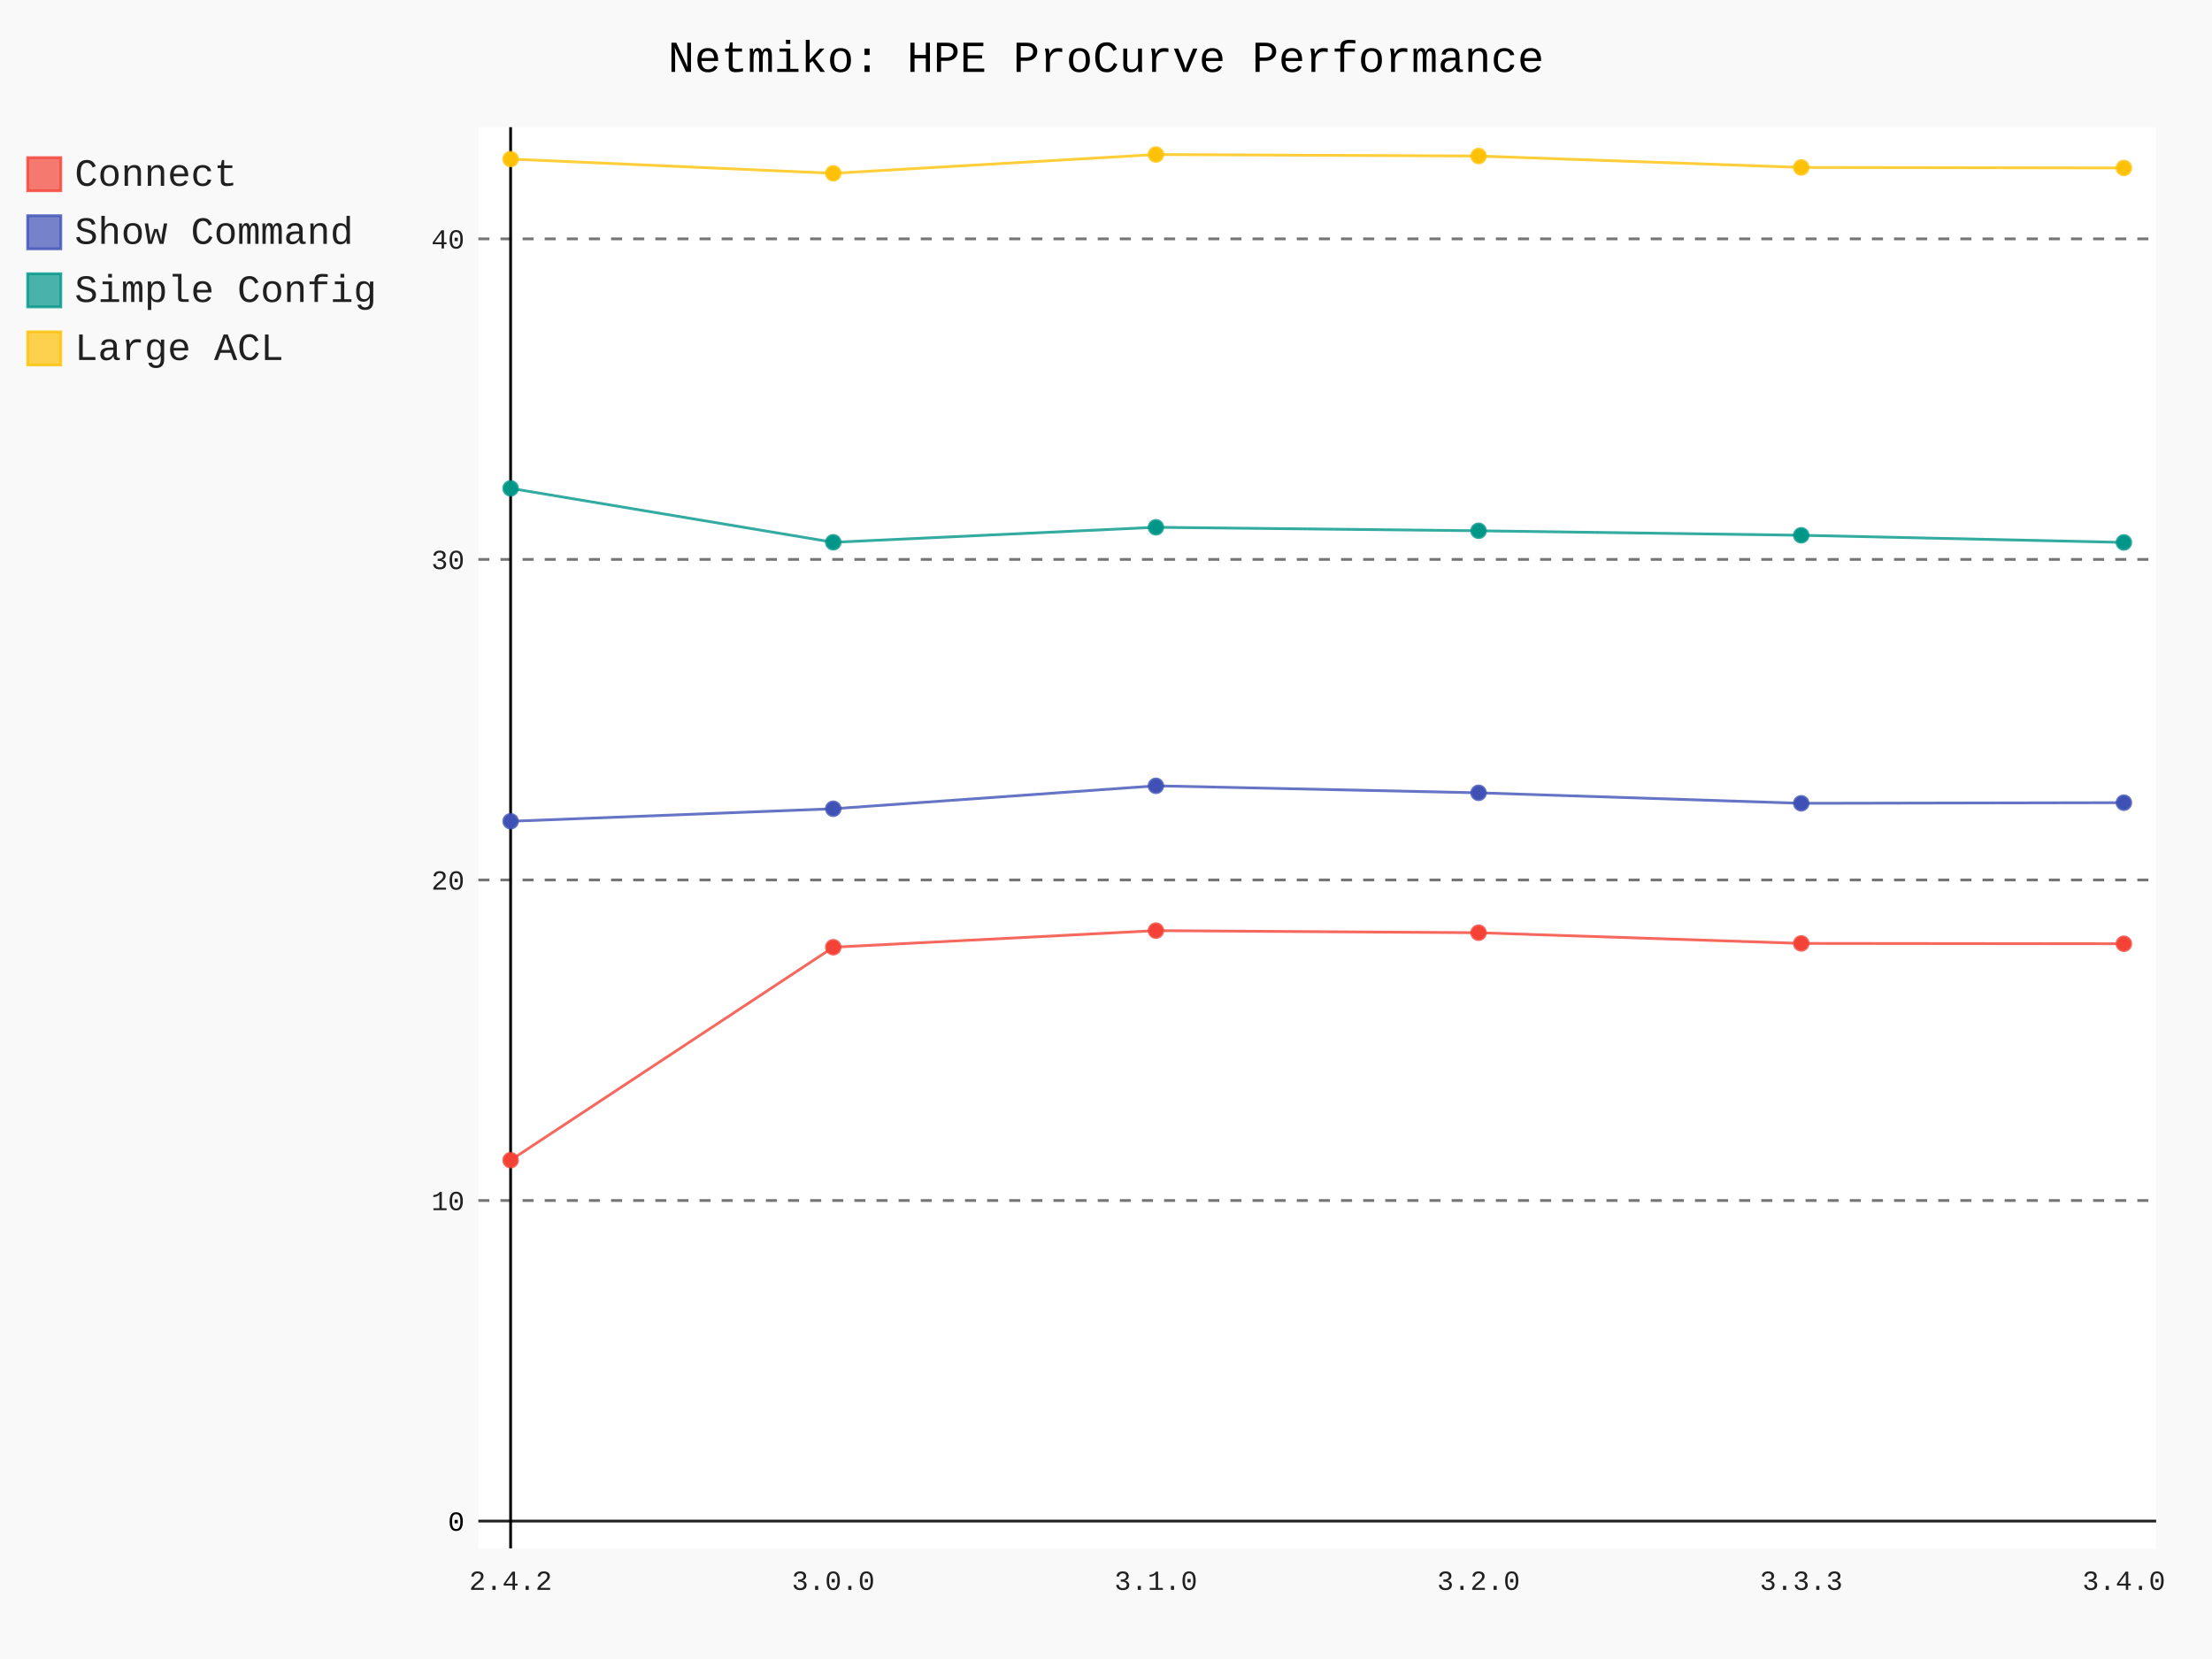
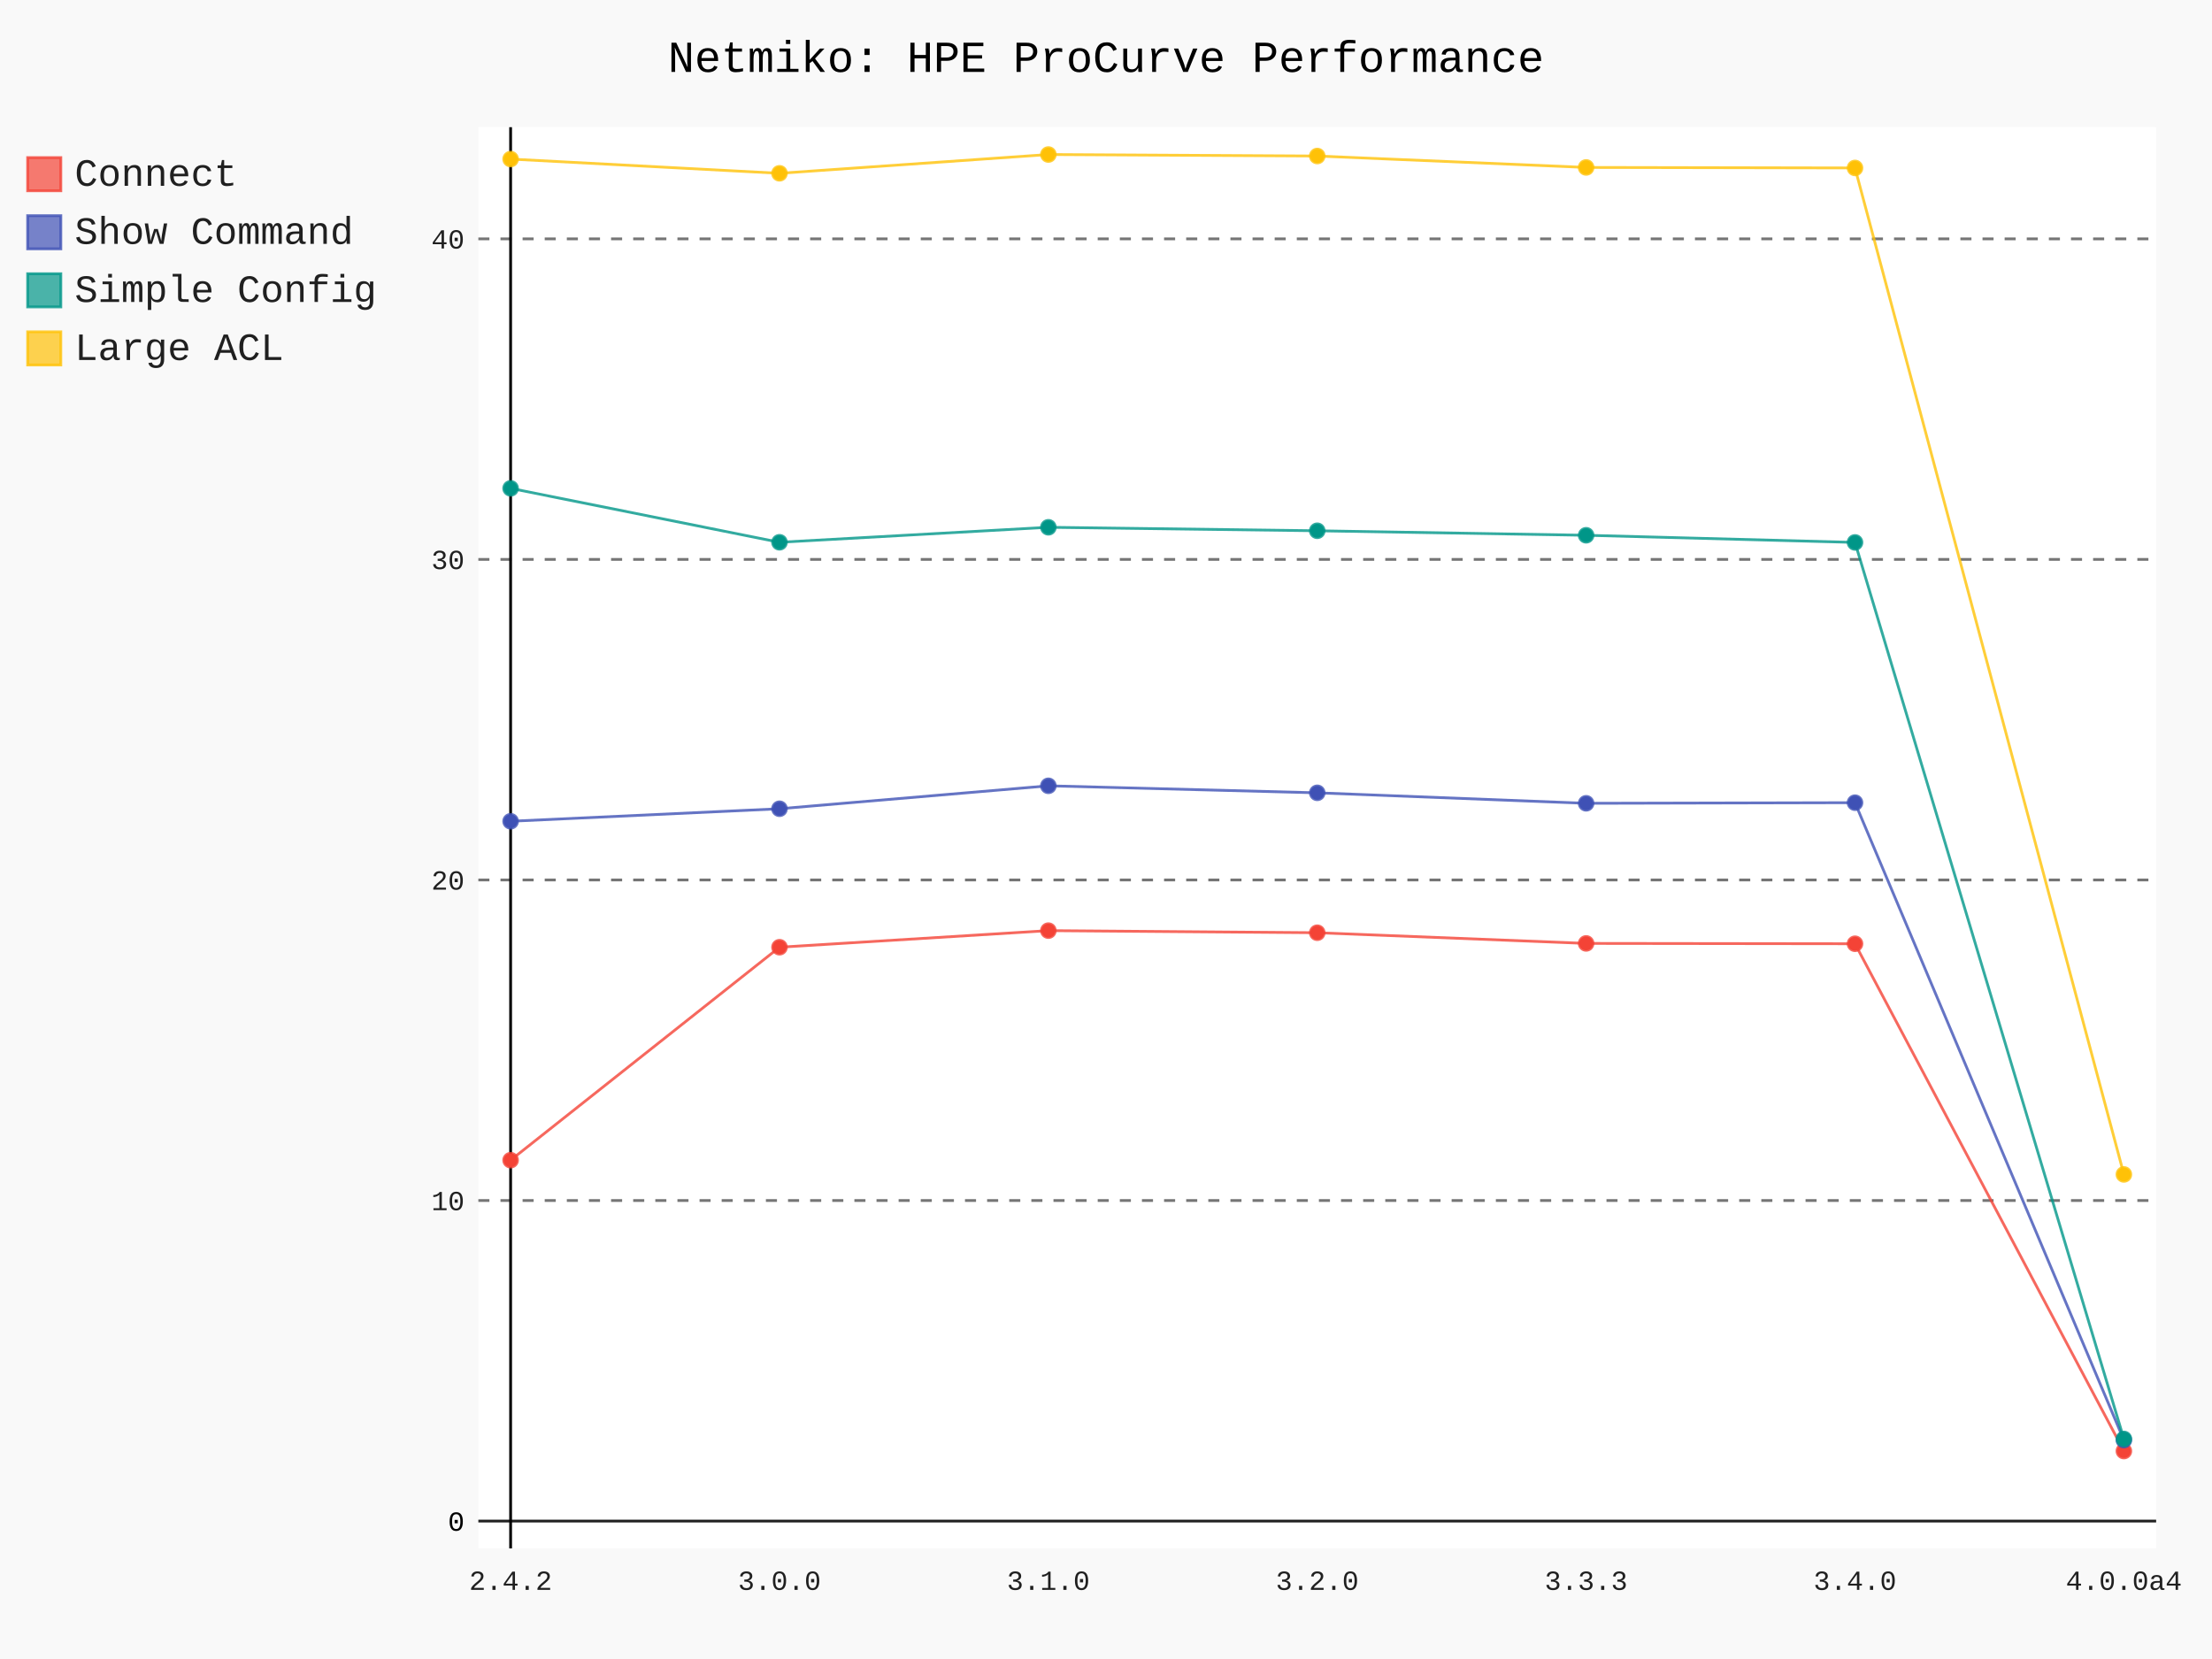
- <svg xmlns="http://www.w3.org/2000/svg" id="chart-8c14092f-e436-4748-bf2a-a49bf66b74ee" class="pygal-chart" viewBox="0 0 800 600">
+ <svg xmlns="http://www.w3.org/2000/svg" id="chart-b62074a0-0ba9-46a5-8144-62f9838ce03f" class="pygal-chart" viewBox="0 0 800 600">
  <defs>
-     <style type="text/css">#chart-8c14092f-e436-4748-bf2a-a49bf66b74ee{-webkit-user-select:none;-webkit-font-smoothing:antialiased;font-family:Consolas,"Liberation Mono",Menlo,Courier,monospace}#chart-8c14092f-e436-4748-bf2a-a49bf66b74ee .title{font-family:Consolas,"Liberation Mono",Menlo,Courier,monospace;font-size:16px}#chart-8c14092f-e436-4748-bf2a-a49bf66b74ee .legends .legend text{font-family:Consolas,"Liberation Mono",Menlo,Courier,monospace;font-size:14px}#chart-8c14092f-e436-4748-bf2a-a49bf66b74ee .axis text{font-family:Consolas,"Liberation Mono",Menlo,Courier,monospace;font-size:10px}#chart-8c14092f-e436-4748-bf2a-a49bf66b74ee .axis text.major{font-family:Consolas,"Liberation Mono",Menlo,Courier,monospace;font-size:10px}#chart-8c14092f-e436-4748-bf2a-a49bf66b74ee .text-overlay text.value{font-family:Consolas,"Liberation Mono",Menlo,Courier,monospace;font-size:16px}#chart-8c14092f-e436-4748-bf2a-a49bf66b74ee .text-overlay text.label{font-family:Consolas,"Liberation Mono",Menlo,Courier,monospace;font-size:10px}#chart-8c14092f-e436-4748-bf2a-a49bf66b74ee .tooltip{font-family:Consolas,"Liberation Mono",Menlo,Courier,monospace;font-size:14px}#chart-8c14092f-e436-4748-bf2a-a49bf66b74ee text.no_data{font-family:Consolas,"Liberation Mono",Menlo,Courier,monospace;font-size:64px}
- #chart-8c14092f-e436-4748-bf2a-a49bf66b74ee{background-color:rgba(249,249,249,1)}#chart-8c14092f-e436-4748-bf2a-a49bf66b74ee path,#chart-8c14092f-e436-4748-bf2a-a49bf66b74ee line,#chart-8c14092f-e436-4748-bf2a-a49bf66b74ee rect,#chart-8c14092f-e436-4748-bf2a-a49bf66b74ee circle{-webkit-transition:150ms;-moz-transition:150ms;transition:150ms}#chart-8c14092f-e436-4748-bf2a-a49bf66b74ee .graph &gt; .background{fill:rgba(249,249,249,1)}#chart-8c14092f-e436-4748-bf2a-a49bf66b74ee .plot &gt; .background{fill:rgba(255,255,255,1)}#chart-8c14092f-e436-4748-bf2a-a49bf66b74ee .graph{fill:rgba(0,0,0,.87)}#chart-8c14092f-e436-4748-bf2a-a49bf66b74ee text.no_data{fill:rgba(0,0,0,1)}#chart-8c14092f-e436-4748-bf2a-a49bf66b74ee .title{fill:rgba(0,0,0,1)}#chart-8c14092f-e436-4748-bf2a-a49bf66b74ee .legends .legend text{fill:rgba(0,0,0,.87)}#chart-8c14092f-e436-4748-bf2a-a49bf66b74ee .legends .legend:hover text{fill:rgba(0,0,0,1)}#chart-8c14092f-e436-4748-bf2a-a49bf66b74ee .axis .line{stroke:rgba(0,0,0,1)}#chart-8c14092f-e436-4748-bf2a-a49bf66b74ee .axis .guide.line{stroke:rgba(0,0,0,.54)}#chart-8c14092f-e436-4748-bf2a-a49bf66b74ee .axis .major.line{stroke:rgba(0,0,0,.87)}#chart-8c14092f-e436-4748-bf2a-a49bf66b74ee .axis text.major{fill:rgba(0,0,0,1)}#chart-8c14092f-e436-4748-bf2a-a49bf66b74ee .axis.y .guides:hover .guide.line,#chart-8c14092f-e436-4748-bf2a-a49bf66b74ee .line-graph .axis.x .guides:hover .guide.line,#chart-8c14092f-e436-4748-bf2a-a49bf66b74ee .stackedline-graph .axis.x .guides:hover .guide.line,#chart-8c14092f-e436-4748-bf2a-a49bf66b74ee .xy-graph .axis.x .guides:hover .guide.line{stroke:rgba(0,0,0,1)}#chart-8c14092f-e436-4748-bf2a-a49bf66b74ee .axis .guides:hover text{fill:rgba(0,0,0,1)}#chart-8c14092f-e436-4748-bf2a-a49bf66b74ee .reactive{fill-opacity:.7;stroke-opacity:.8}#chart-8c14092f-e436-4748-bf2a-a49bf66b74ee .ci{stroke:rgba(0,0,0,.87)}#chart-8c14092f-e436-4748-bf2a-a49bf66b74ee .reactive.active,#chart-8c14092f-e436-4748-bf2a-a49bf66b74ee .active .reactive{fill-opacity:.8;stroke-opacity:.9;stroke-width:4}#chart-8c14092f-e436-4748-bf2a-a49bf66b74ee .ci .reactive.active{stroke-width:1.5}#chart-8c14092f-e436-4748-bf2a-a49bf66b74ee .series text{fill:rgba(0,0,0,1)}#chart-8c14092f-e436-4748-bf2a-a49bf66b74ee .tooltip rect{fill:rgba(255,255,255,1);stroke:rgba(0,0,0,1);-webkit-transition:opacity 150ms;-moz-transition:opacity 150ms;transition:opacity 150ms}#chart-8c14092f-e436-4748-bf2a-a49bf66b74ee .tooltip .label{fill:rgba(0,0,0,.87)}#chart-8c14092f-e436-4748-bf2a-a49bf66b74ee .tooltip .label{fill:rgba(0,0,0,.87)}#chart-8c14092f-e436-4748-bf2a-a49bf66b74ee .tooltip .legend{font-size:.8em;fill:rgba(0,0,0,.54)}#chart-8c14092f-e436-4748-bf2a-a49bf66b74ee .tooltip .x_label{font-size:.6em;fill:rgba(0,0,0,1)}#chart-8c14092f-e436-4748-bf2a-a49bf66b74ee .tooltip .xlink{font-size:.5em;text-decoration:underline}#chart-8c14092f-e436-4748-bf2a-a49bf66b74ee .tooltip .value{font-size:1.5em}#chart-8c14092f-e436-4748-bf2a-a49bf66b74ee .bound{font-size:.5em}#chart-8c14092f-e436-4748-bf2a-a49bf66b74ee .max-value{font-size:.75em;fill:rgba(0,0,0,.54)}#chart-8c14092f-e436-4748-bf2a-a49bf66b74ee .map-element{fill:rgba(255,255,255,1);stroke:rgba(0,0,0,.54) !important}#chart-8c14092f-e436-4748-bf2a-a49bf66b74ee .map-element .reactive{fill-opacity:inherit;stroke-opacity:inherit}#chart-8c14092f-e436-4748-bf2a-a49bf66b74ee .color-0,#chart-8c14092f-e436-4748-bf2a-a49bf66b74ee .color-0 a:visited{stroke:#F44336;fill:#F44336}#chart-8c14092f-e436-4748-bf2a-a49bf66b74ee .color-1,#chart-8c14092f-e436-4748-bf2a-a49bf66b74ee .color-1 a:visited{stroke:#3F51B5;fill:#3F51B5}#chart-8c14092f-e436-4748-bf2a-a49bf66b74ee .color-2,#chart-8c14092f-e436-4748-bf2a-a49bf66b74ee .color-2 a:visited{stroke:#009688;fill:#009688}#chart-8c14092f-e436-4748-bf2a-a49bf66b74ee .color-3,#chart-8c14092f-e436-4748-bf2a-a49bf66b74ee .color-3 a:visited{stroke:#FFC107;fill:#FFC107}#chart-8c14092f-e436-4748-bf2a-a49bf66b74ee .text-overlay .color-0 text{fill:black}#chart-8c14092f-e436-4748-bf2a-a49bf66b74ee .text-overlay .color-1 text{fill:black}#chart-8c14092f-e436-4748-bf2a-a49bf66b74ee .text-overlay .color-2 text{fill:black}#chart-8c14092f-e436-4748-bf2a-a49bf66b74ee .text-overlay .color-3 text{fill:black}
- #chart-8c14092f-e436-4748-bf2a-a49bf66b74ee text.no_data{text-anchor:middle}#chart-8c14092f-e436-4748-bf2a-a49bf66b74ee .guide.line{fill:none}#chart-8c14092f-e436-4748-bf2a-a49bf66b74ee .centered{text-anchor:middle}#chart-8c14092f-e436-4748-bf2a-a49bf66b74ee .title{text-anchor:middle}#chart-8c14092f-e436-4748-bf2a-a49bf66b74ee .legends .legend text{fill-opacity:1}#chart-8c14092f-e436-4748-bf2a-a49bf66b74ee .axis.x text{text-anchor:middle}#chart-8c14092f-e436-4748-bf2a-a49bf66b74ee .axis.x:not(.web) text[transform]{text-anchor:start}#chart-8c14092f-e436-4748-bf2a-a49bf66b74ee .axis.x:not(.web) text[transform].backwards{text-anchor:end}#chart-8c14092f-e436-4748-bf2a-a49bf66b74ee .axis.y text{text-anchor:end}#chart-8c14092f-e436-4748-bf2a-a49bf66b74ee .axis.y text[transform].backwards{text-anchor:start}#chart-8c14092f-e436-4748-bf2a-a49bf66b74ee .axis.y2 text{text-anchor:start}#chart-8c14092f-e436-4748-bf2a-a49bf66b74ee .axis.y2 text[transform].backwards{text-anchor:end}#chart-8c14092f-e436-4748-bf2a-a49bf66b74ee .axis .guide.line{stroke-dasharray:4,4}#chart-8c14092f-e436-4748-bf2a-a49bf66b74ee .axis .major.guide.line{stroke-dasharray:6,6}#chart-8c14092f-e436-4748-bf2a-a49bf66b74ee .horizontal .axis.y .guide.line,#chart-8c14092f-e436-4748-bf2a-a49bf66b74ee .horizontal .axis.y2 .guide.line,#chart-8c14092f-e436-4748-bf2a-a49bf66b74ee .vertical .axis.x .guide.line{opacity:0}#chart-8c14092f-e436-4748-bf2a-a49bf66b74ee .horizontal .axis.always_show .guide.line,#chart-8c14092f-e436-4748-bf2a-a49bf66b74ee .vertical .axis.always_show .guide.line{opacity:1 !important}#chart-8c14092f-e436-4748-bf2a-a49bf66b74ee .axis.y .guides:hover .guide.line,#chart-8c14092f-e436-4748-bf2a-a49bf66b74ee .axis.y2 .guides:hover .guide.line,#chart-8c14092f-e436-4748-bf2a-a49bf66b74ee .axis.x .guides:hover .guide.line{opacity:1}#chart-8c14092f-e436-4748-bf2a-a49bf66b74ee .axis .guides:hover text{opacity:1}#chart-8c14092f-e436-4748-bf2a-a49bf66b74ee .nofill{fill:none}#chart-8c14092f-e436-4748-bf2a-a49bf66b74ee .subtle-fill{fill-opacity:.2}#chart-8c14092f-e436-4748-bf2a-a49bf66b74ee .dot{stroke-width:1px;fill-opacity:1}#chart-8c14092f-e436-4748-bf2a-a49bf66b74ee .dot.active{stroke-width:5px}#chart-8c14092f-e436-4748-bf2a-a49bf66b74ee .dot.negative{fill:transparent}#chart-8c14092f-e436-4748-bf2a-a49bf66b74ee text,#chart-8c14092f-e436-4748-bf2a-a49bf66b74ee tspan{stroke:none !important}#chart-8c14092f-e436-4748-bf2a-a49bf66b74ee .series text.active{opacity:1}#chart-8c14092f-e436-4748-bf2a-a49bf66b74ee .tooltip rect{fill-opacity:.95;stroke-width:.5}#chart-8c14092f-e436-4748-bf2a-a49bf66b74ee .tooltip text{fill-opacity:1}#chart-8c14092f-e436-4748-bf2a-a49bf66b74ee .showable{visibility:hidden}#chart-8c14092f-e436-4748-bf2a-a49bf66b74ee .showable.shown{visibility:visible}#chart-8c14092f-e436-4748-bf2a-a49bf66b74ee .gauge-background{fill:rgba(229,229,229,1);stroke:none}#chart-8c14092f-e436-4748-bf2a-a49bf66b74ee .bg-lines{stroke:rgba(249,249,249,1);stroke-width:2px}</style>
+     <style type="text/css">#chart-b62074a0-0ba9-46a5-8144-62f9838ce03f{-webkit-user-select:none;-webkit-font-smoothing:antialiased;font-family:Consolas,"Liberation Mono",Menlo,Courier,monospace}#chart-b62074a0-0ba9-46a5-8144-62f9838ce03f .title{font-family:Consolas,"Liberation Mono",Menlo,Courier,monospace;font-size:16px}#chart-b62074a0-0ba9-46a5-8144-62f9838ce03f .legends .legend text{font-family:Consolas,"Liberation Mono",Menlo,Courier,monospace;font-size:14px}#chart-b62074a0-0ba9-46a5-8144-62f9838ce03f .axis text{font-family:Consolas,"Liberation Mono",Menlo,Courier,monospace;font-size:10px}#chart-b62074a0-0ba9-46a5-8144-62f9838ce03f .axis text.major{font-family:Consolas,"Liberation Mono",Menlo,Courier,monospace;font-size:10px}#chart-b62074a0-0ba9-46a5-8144-62f9838ce03f .text-overlay text.value{font-family:Consolas,"Liberation Mono",Menlo,Courier,monospace;font-size:16px}#chart-b62074a0-0ba9-46a5-8144-62f9838ce03f .text-overlay text.label{font-family:Consolas,"Liberation Mono",Menlo,Courier,monospace;font-size:10px}#chart-b62074a0-0ba9-46a5-8144-62f9838ce03f .tooltip{font-family:Consolas,"Liberation Mono",Menlo,Courier,monospace;font-size:14px}#chart-b62074a0-0ba9-46a5-8144-62f9838ce03f text.no_data{font-family:Consolas,"Liberation Mono",Menlo,Courier,monospace;font-size:64px}
+ #chart-b62074a0-0ba9-46a5-8144-62f9838ce03f{background-color:rgba(249,249,249,1)}#chart-b62074a0-0ba9-46a5-8144-62f9838ce03f path,#chart-b62074a0-0ba9-46a5-8144-62f9838ce03f line,#chart-b62074a0-0ba9-46a5-8144-62f9838ce03f rect,#chart-b62074a0-0ba9-46a5-8144-62f9838ce03f circle{-webkit-transition:150ms;-moz-transition:150ms;transition:150ms}#chart-b62074a0-0ba9-46a5-8144-62f9838ce03f .graph &gt; .background{fill:rgba(249,249,249,1)}#chart-b62074a0-0ba9-46a5-8144-62f9838ce03f .plot &gt; .background{fill:rgba(255,255,255,1)}#chart-b62074a0-0ba9-46a5-8144-62f9838ce03f .graph{fill:rgba(0,0,0,.87)}#chart-b62074a0-0ba9-46a5-8144-62f9838ce03f text.no_data{fill:rgba(0,0,0,1)}#chart-b62074a0-0ba9-46a5-8144-62f9838ce03f .title{fill:rgba(0,0,0,1)}#chart-b62074a0-0ba9-46a5-8144-62f9838ce03f .legends .legend text{fill:rgba(0,0,0,.87)}#chart-b62074a0-0ba9-46a5-8144-62f9838ce03f .legends .legend:hover text{fill:rgba(0,0,0,1)}#chart-b62074a0-0ba9-46a5-8144-62f9838ce03f .axis .line{stroke:rgba(0,0,0,1)}#chart-b62074a0-0ba9-46a5-8144-62f9838ce03f .axis .guide.line{stroke:rgba(0,0,0,.54)}#chart-b62074a0-0ba9-46a5-8144-62f9838ce03f .axis .major.line{stroke:rgba(0,0,0,.87)}#chart-b62074a0-0ba9-46a5-8144-62f9838ce03f .axis text.major{fill:rgba(0,0,0,1)}#chart-b62074a0-0ba9-46a5-8144-62f9838ce03f .axis.y .guides:hover .guide.line,#chart-b62074a0-0ba9-46a5-8144-62f9838ce03f .line-graph .axis.x .guides:hover .guide.line,#chart-b62074a0-0ba9-46a5-8144-62f9838ce03f .stackedline-graph .axis.x .guides:hover .guide.line,#chart-b62074a0-0ba9-46a5-8144-62f9838ce03f .xy-graph .axis.x .guides:hover .guide.line{stroke:rgba(0,0,0,1)}#chart-b62074a0-0ba9-46a5-8144-62f9838ce03f .axis .guides:hover text{fill:rgba(0,0,0,1)}#chart-b62074a0-0ba9-46a5-8144-62f9838ce03f .reactive{fill-opacity:.7;stroke-opacity:.8}#chart-b62074a0-0ba9-46a5-8144-62f9838ce03f .ci{stroke:rgba(0,0,0,.87)}#chart-b62074a0-0ba9-46a5-8144-62f9838ce03f .reactive.active,#chart-b62074a0-0ba9-46a5-8144-62f9838ce03f .active .reactive{fill-opacity:.8;stroke-opacity:.9;stroke-width:4}#chart-b62074a0-0ba9-46a5-8144-62f9838ce03f .ci .reactive.active{stroke-width:1.5}#chart-b62074a0-0ba9-46a5-8144-62f9838ce03f .series text{fill:rgba(0,0,0,1)}#chart-b62074a0-0ba9-46a5-8144-62f9838ce03f .tooltip rect{fill:rgba(255,255,255,1);stroke:rgba(0,0,0,1);-webkit-transition:opacity 150ms;-moz-transition:opacity 150ms;transition:opacity 150ms}#chart-b62074a0-0ba9-46a5-8144-62f9838ce03f .tooltip .label{fill:rgba(0,0,0,.87)}#chart-b62074a0-0ba9-46a5-8144-62f9838ce03f .tooltip .label{fill:rgba(0,0,0,.87)}#chart-b62074a0-0ba9-46a5-8144-62f9838ce03f .tooltip .legend{font-size:.8em;fill:rgba(0,0,0,.54)}#chart-b62074a0-0ba9-46a5-8144-62f9838ce03f .tooltip .x_label{font-size:.6em;fill:rgba(0,0,0,1)}#chart-b62074a0-0ba9-46a5-8144-62f9838ce03f .tooltip .xlink{font-size:.5em;text-decoration:underline}#chart-b62074a0-0ba9-46a5-8144-62f9838ce03f .tooltip .value{font-size:1.5em}#chart-b62074a0-0ba9-46a5-8144-62f9838ce03f .bound{font-size:.5em}#chart-b62074a0-0ba9-46a5-8144-62f9838ce03f .max-value{font-size:.75em;fill:rgba(0,0,0,.54)}#chart-b62074a0-0ba9-46a5-8144-62f9838ce03f .map-element{fill:rgba(255,255,255,1);stroke:rgba(0,0,0,.54) !important}#chart-b62074a0-0ba9-46a5-8144-62f9838ce03f .map-element .reactive{fill-opacity:inherit;stroke-opacity:inherit}#chart-b62074a0-0ba9-46a5-8144-62f9838ce03f .color-0,#chart-b62074a0-0ba9-46a5-8144-62f9838ce03f .color-0 a:visited{stroke:#F44336;fill:#F44336}#chart-b62074a0-0ba9-46a5-8144-62f9838ce03f .color-1,#chart-b62074a0-0ba9-46a5-8144-62f9838ce03f .color-1 a:visited{stroke:#3F51B5;fill:#3F51B5}#chart-b62074a0-0ba9-46a5-8144-62f9838ce03f .color-2,#chart-b62074a0-0ba9-46a5-8144-62f9838ce03f .color-2 a:visited{stroke:#009688;fill:#009688}#chart-b62074a0-0ba9-46a5-8144-62f9838ce03f .color-3,#chart-b62074a0-0ba9-46a5-8144-62f9838ce03f .color-3 a:visited{stroke:#FFC107;fill:#FFC107}#chart-b62074a0-0ba9-46a5-8144-62f9838ce03f .text-overlay .color-0 text{fill:black}#chart-b62074a0-0ba9-46a5-8144-62f9838ce03f .text-overlay .color-1 text{fill:black}#chart-b62074a0-0ba9-46a5-8144-62f9838ce03f .text-overlay .color-2 text{fill:black}#chart-b62074a0-0ba9-46a5-8144-62f9838ce03f .text-overlay .color-3 text{fill:black}
+ #chart-b62074a0-0ba9-46a5-8144-62f9838ce03f text.no_data{text-anchor:middle}#chart-b62074a0-0ba9-46a5-8144-62f9838ce03f .guide.line{fill:none}#chart-b62074a0-0ba9-46a5-8144-62f9838ce03f .centered{text-anchor:middle}#chart-b62074a0-0ba9-46a5-8144-62f9838ce03f .title{text-anchor:middle}#chart-b62074a0-0ba9-46a5-8144-62f9838ce03f .legends .legend text{fill-opacity:1}#chart-b62074a0-0ba9-46a5-8144-62f9838ce03f .axis.x text{text-anchor:middle}#chart-b62074a0-0ba9-46a5-8144-62f9838ce03f .axis.x:not(.web) text[transform]{text-anchor:start}#chart-b62074a0-0ba9-46a5-8144-62f9838ce03f .axis.x:not(.web) text[transform].backwards{text-anchor:end}#chart-b62074a0-0ba9-46a5-8144-62f9838ce03f .axis.y text{text-anchor:end}#chart-b62074a0-0ba9-46a5-8144-62f9838ce03f .axis.y text[transform].backwards{text-anchor:start}#chart-b62074a0-0ba9-46a5-8144-62f9838ce03f .axis.y2 text{text-anchor:start}#chart-b62074a0-0ba9-46a5-8144-62f9838ce03f .axis.y2 text[transform].backwards{text-anchor:end}#chart-b62074a0-0ba9-46a5-8144-62f9838ce03f .axis .guide.line{stroke-dasharray:4,4}#chart-b62074a0-0ba9-46a5-8144-62f9838ce03f .axis .major.guide.line{stroke-dasharray:6,6}#chart-b62074a0-0ba9-46a5-8144-62f9838ce03f .horizontal .axis.y .guide.line,#chart-b62074a0-0ba9-46a5-8144-62f9838ce03f .horizontal .axis.y2 .guide.line,#chart-b62074a0-0ba9-46a5-8144-62f9838ce03f .vertical .axis.x .guide.line{opacity:0}#chart-b62074a0-0ba9-46a5-8144-62f9838ce03f .horizontal .axis.always_show .guide.line,#chart-b62074a0-0ba9-46a5-8144-62f9838ce03f .vertical .axis.always_show .guide.line{opacity:1 !important}#chart-b62074a0-0ba9-46a5-8144-62f9838ce03f .axis.y .guides:hover .guide.line,#chart-b62074a0-0ba9-46a5-8144-62f9838ce03f .axis.y2 .guides:hover .guide.line,#chart-b62074a0-0ba9-46a5-8144-62f9838ce03f .axis.x .guides:hover .guide.line{opacity:1}#chart-b62074a0-0ba9-46a5-8144-62f9838ce03f .axis .guides:hover text{opacity:1}#chart-b62074a0-0ba9-46a5-8144-62f9838ce03f .nofill{fill:none}#chart-b62074a0-0ba9-46a5-8144-62f9838ce03f .subtle-fill{fill-opacity:.2}#chart-b62074a0-0ba9-46a5-8144-62f9838ce03f .dot{stroke-width:1px;fill-opacity:1}#chart-b62074a0-0ba9-46a5-8144-62f9838ce03f .dot.active{stroke-width:5px}#chart-b62074a0-0ba9-46a5-8144-62f9838ce03f .dot.negative{fill:transparent}#chart-b62074a0-0ba9-46a5-8144-62f9838ce03f text,#chart-b62074a0-0ba9-46a5-8144-62f9838ce03f tspan{stroke:none !important}#chart-b62074a0-0ba9-46a5-8144-62f9838ce03f .series text.active{opacity:1}#chart-b62074a0-0ba9-46a5-8144-62f9838ce03f .tooltip rect{fill-opacity:.95;stroke-width:.5}#chart-b62074a0-0ba9-46a5-8144-62f9838ce03f .tooltip text{fill-opacity:1}#chart-b62074a0-0ba9-46a5-8144-62f9838ce03f .showable{visibility:hidden}#chart-b62074a0-0ba9-46a5-8144-62f9838ce03f .showable.shown{visibility:visible}#chart-b62074a0-0ba9-46a5-8144-62f9838ce03f .gauge-background{fill:rgba(229,229,229,1);stroke:none}#chart-b62074a0-0ba9-46a5-8144-62f9838ce03f .bg-lines{stroke:rgba(249,249,249,1);stroke-width:2px}</style>
  </defs>
  <g class="graph line-graph vertical">
    <rect x="0" y="0" width="800" height="600" class="background" />
    <g transform="translate(173, 46)" class="plot">
      <rect x="0" y="0" width="606.8" height="514" class="background" />
      <g class="axis y always_show">
        <g class="guides">
          <path d="M0 504.115 h606.8" class="axis major line" />
          <text x="-5" y="507.615" class="major">0</text>
        </g>
        <g class="guides">
          <path d="M0 388.183 h606.8" class="guide line" />
          <text x="-5" y="391.683" class="">10</text>
        </g>
        <g class="guides">
          <path d="M0 272.251 h606.8" class="guide line" />
          <text x="-5" y="275.751" class="">20</text>
        </g>
        <g class="guides">
          <path d="M0 156.319 h606.8" class="guide line" />
          <text x="-5" y="159.819" class="">30</text>
        </g>
        <g class="guides">
          <path d="M0 40.386 h606.8" class="guide line" />
          <text x="-5" y="43.886" class="">40</text>
        </g>
      </g>
      <g class="axis x">
        <g class="guides">
          <path d="M11.669 0 v514" class="line" />
          <text x="11.669" y="529.0" class="">2.4.2</text>
        </g>
        <g class="guides">
-           <path d="M128.362 0 v514" class="guide line" />
-           <text x="128.362" y="529.0" class="">3.0.0</text>
-         </g>
-         <g class="guides">
-           <path d="M245.054 0 v514" class="guide line" />
-           <text x="245.054" y="529.0" class="">3.1.0</text>
-         </g>
-         <g class="guides">
-           <path d="M361.746 0 v514" class="guide line" />
-           <text x="361.746" y="529.0" class="">3.2.0</text>
-         </g>
-         <g class="guides">
-           <path d="M478.438 0 v514" class="guide line" />
-           <text x="478.438" y="529.0" class="">3.3.3</text>
+           <path d="M108.913 0 v514" class="guide line" />
+           <text x="108.913" y="529.0" class="">3.0.0</text>
+         </g>
+         <g class="guides">
+           <path d="M206.156 0 v514" class="guide line" />
+           <text x="206.156" y="529.0" class="">3.1.0</text>
+         </g>
+         <g class="guides">
+           <path d="M303.4 0 v514" class="guide line" />
+           <text x="303.4" y="529.0" class="">3.2.0</text>
+         </g>
+         <g class="guides">
+           <path d="M400.644 0 v514" class="guide line" />
+           <text x="400.644" y="529.0" class="">3.3.3</text>
+         </g>
+         <g class="guides">
+           <path d="M497.887 0 v514" class="guide line" />
+           <text x="497.887" y="529.0" class="">3.4.0</text>
        </g>
        <g class="guides">
          <path d="M595.131 0 v514" class="guide line" />
-           <text x="595.131" y="529.0" class="">3.4.0</text>
+           <text x="595.131" y="529.0" class="">4.0.0a4</text>
        </g>
      </g>
      <g class="series serie-0 color-0">
-         <path d="M11.669 373.596 L128.362 296.576 245.054 290.576 361.746 291.333 478.438 295.197 595.131 295.321" class="line reactive nofill" />
+         <path d="M11.669 373.596 L108.913 296.576 206.156 290.576 303.4 291.333 400.644 295.197 497.887 295.321 595.131 478.795" class="line reactive nofill" />
      </g>
      <g class="series serie-1 color-1">
-         <path d="M11.669 251.022 L128.362 246.496 245.054 238.201 361.746 240.735 478.438 244.524 595.131 244.303" class="line reactive nofill" />
+         <path d="M11.669 251.022 L108.913 246.496 206.156 238.201 303.4 240.735 400.644 244.524 497.887 244.303 595.131 474.846" class="line reactive nofill" />
      </g>
      <g class="series serie-2 color-2">
-         <path d="M11.669 130.619 L128.362 150.125 245.054 144.701 361.746 145.961 478.438 147.59 595.131 150.175" class="line reactive nofill" />
+         <path d="M11.669 130.619 L108.913 150.125 206.156 144.701 303.4 145.961 400.644 147.59 497.887 150.175 595.131 474.416" class="line reactive nofill" />
      </g>
      <g class="series serie-3 color-3">
-         <path d="M11.669 11.531 L128.362 16.677 245.054 9.885 361.746 10.428 478.438 14.557 595.131 14.743" class="line reactive nofill" />
+         <path d="M11.669 11.531 L108.913 16.677 206.156 9.885 303.4 10.428 400.644 14.557 497.887 14.743 595.131 378.75" class="line reactive nofill" />
      </g>
    </g>
    <g class="titles">
      <text x="400.0" y="26" class="title plot_title">Netmiko: HPE ProCurve Performance</text>
    </g>
    <g transform="translate(173, 46)" class="plot overlay">
      <g class="series serie-0 color-0">
        <g class="dots">
          <circle cx="11.669" cy="373.596" r="2.5" class="dot reactive tooltip-trigger" />
        </g>
        <g class="dots">
-           <circle cx="128.362" cy="296.576" r="2.5" class="dot reactive tooltip-trigger" />
-         </g>
-         <g class="dots">
-           <circle cx="245.054" cy="290.576" r="2.5" class="dot reactive tooltip-trigger" />
-         </g>
-         <g class="dots">
-           <circle cx="361.746" cy="291.333" r="2.5" class="dot reactive tooltip-trigger" />
-         </g>
-         <g class="dots">
-           <circle cx="478.438" cy="295.197" r="2.5" class="dot reactive tooltip-trigger" />
-         </g>
-         <g class="dots">
-           <circle cx="595.131" cy="295.321" r="2.5" class="dot reactive tooltip-trigger" />
+           <circle cx="108.913" cy="296.576" r="2.5" class="dot reactive tooltip-trigger" />
+         </g>
+         <g class="dots">
+           <circle cx="206.156" cy="290.576" r="2.5" class="dot reactive tooltip-trigger" />
+         </g>
+         <g class="dots">
+           <circle cx="303.4" cy="291.333" r="2.5" class="dot reactive tooltip-trigger" />
+         </g>
+         <g class="dots">
+           <circle cx="400.644" cy="295.197" r="2.5" class="dot reactive tooltip-trigger" />
+         </g>
+         <g class="dots">
+           <circle cx="497.887" cy="295.321" r="2.5" class="dot reactive tooltip-trigger" />
+         </g>
+         <g class="dots">
+           <circle cx="595.131" cy="478.795" r="2.5" class="dot reactive tooltip-trigger" />
        </g>
      </g>
      <g class="series serie-1 color-1">
        <g class="dots">
          <circle cx="11.669" cy="251.022" r="2.5" class="dot reactive tooltip-trigger" />
        </g>
        <g class="dots">
-           <circle cx="128.362" cy="246.496" r="2.5" class="dot reactive tooltip-trigger" />
-         </g>
-         <g class="dots">
-           <circle cx="245.054" cy="238.201" r="2.5" class="dot reactive tooltip-trigger" />
-         </g>
-         <g class="dots">
-           <circle cx="361.746" cy="240.735" r="2.5" class="dot reactive tooltip-trigger" />
-         </g>
-         <g class="dots">
-           <circle cx="478.438" cy="244.524" r="2.5" class="dot reactive tooltip-trigger" />
-         </g>
-         <g class="dots">
-           <circle cx="595.131" cy="244.303" r="2.5" class="dot reactive tooltip-trigger" />
+           <circle cx="108.913" cy="246.496" r="2.5" class="dot reactive tooltip-trigger" />
+         </g>
+         <g class="dots">
+           <circle cx="206.156" cy="238.201" r="2.5" class="dot reactive tooltip-trigger" />
+         </g>
+         <g class="dots">
+           <circle cx="303.4" cy="240.735" r="2.5" class="dot reactive tooltip-trigger" />
+         </g>
+         <g class="dots">
+           <circle cx="400.644" cy="244.524" r="2.5" class="dot reactive tooltip-trigger" />
+         </g>
+         <g class="dots">
+           <circle cx="497.887" cy="244.303" r="2.5" class="dot reactive tooltip-trigger" />
+         </g>
+         <g class="dots">
+           <circle cx="595.131" cy="474.846" r="2.5" class="dot reactive tooltip-trigger" />
        </g>
      </g>
      <g class="series serie-2 color-2">
        <g class="dots">
          <circle cx="11.669" cy="130.619" r="2.5" class="dot reactive tooltip-trigger" />
        </g>
        <g class="dots">
-           <circle cx="128.362" cy="150.125" r="2.5" class="dot reactive tooltip-trigger" />
-         </g>
-         <g class="dots">
-           <circle cx="245.054" cy="144.701" r="2.5" class="dot reactive tooltip-trigger" />
-         </g>
-         <g class="dots">
-           <circle cx="361.746" cy="145.961" r="2.5" class="dot reactive tooltip-trigger" />
-         </g>
-         <g class="dots">
-           <circle cx="478.438" cy="147.59" r="2.5" class="dot reactive tooltip-trigger" />
-         </g>
-         <g class="dots">
-           <circle cx="595.131" cy="150.175" r="2.5" class="dot reactive tooltip-trigger" />
+           <circle cx="108.913" cy="150.125" r="2.5" class="dot reactive tooltip-trigger" />
+         </g>
+         <g class="dots">
+           <circle cx="206.156" cy="144.701" r="2.5" class="dot reactive tooltip-trigger" />
+         </g>
+         <g class="dots">
+           <circle cx="303.4" cy="145.961" r="2.5" class="dot reactive tooltip-trigger" />
+         </g>
+         <g class="dots">
+           <circle cx="400.644" cy="147.59" r="2.5" class="dot reactive tooltip-trigger" />
+         </g>
+         <g class="dots">
+           <circle cx="497.887" cy="150.175" r="2.5" class="dot reactive tooltip-trigger" />
+         </g>
+         <g class="dots">
+           <circle cx="595.131" cy="474.416" r="2.5" class="dot reactive tooltip-trigger" />
        </g>
      </g>
      <g class="series serie-3 color-3">
        <g class="dots">
          <circle cx="11.669" cy="11.531" r="2.5" class="dot reactive tooltip-trigger" />
        </g>
        <g class="dots">
-           <circle cx="128.362" cy="16.677" r="2.5" class="dot reactive tooltip-trigger" />
-         </g>
-         <g class="dots">
-           <circle cx="245.054" cy="9.885" r="2.5" class="dot reactive tooltip-trigger" />
-         </g>
-         <g class="dots">
-           <circle cx="361.746" cy="10.428" r="2.5" class="dot reactive tooltip-trigger" />
-         </g>
-         <g class="dots">
-           <circle cx="478.438" cy="14.557" r="2.5" class="dot reactive tooltip-trigger" />
-         </g>
-         <g class="dots">
-           <circle cx="595.131" cy="14.743" r="2.5" class="dot reactive tooltip-trigger" />
+           <circle cx="108.913" cy="16.677" r="2.5" class="dot reactive tooltip-trigger" />
+         </g>
+         <g class="dots">
+           <circle cx="206.156" cy="9.885" r="2.5" class="dot reactive tooltip-trigger" />
+         </g>
+         <g class="dots">
+           <circle cx="303.4" cy="10.428" r="2.5" class="dot reactive tooltip-trigger" />
+         </g>
+         <g class="dots">
+           <circle cx="400.644" cy="14.557" r="2.5" class="dot reactive tooltip-trigger" />
+         </g>
+         <g class="dots">
+           <circle cx="497.887" cy="14.743" r="2.5" class="dot reactive tooltip-trigger" />
+         </g>
+         <g class="dots">
+           <circle cx="595.131" cy="378.75" r="2.5" class="dot reactive tooltip-trigger" />
        </g>
      </g>
    </g>
    <g transform="translate(173, 46)" class="plot text-overlay">
      <g class="series serie-0 color-0" />
      <g class="series serie-1 color-1" />
      <g class="series serie-2 color-2" />
      <g class="series serie-3 color-3" />
    </g>
    <g transform="translate(173, 46)" class="plot tooltip-overlay">
      <g transform="translate(0 0)" style="opacity: 0" class="tooltip">
        <rect rx="0" ry="0" width="0" height="0" class="tooltip-box" />
        <g class="text" />
      </g>
    </g>
    <g transform="translate(10, 56)" class="legends">
      <g id="activate-serie-0" class="legend reactive activate-serie">
        <rect x="0.0" y="1.0" width="12" height="12" class="color-0 reactive" />
        <text x="17.0" y="11.2">Connect</text>
      </g>
      <g id="activate-serie-1" class="legend reactive activate-serie">
        <rect x="0.0" y="22.0" width="12" height="12" class="color-1 reactive" />
        <text x="17.0" y="32.2">Show Command</text>
      </g>
      <g id="activate-serie-2" class="legend reactive activate-serie">
        <rect x="0.0" y="43.0" width="12" height="12" class="color-2 reactive" />
        <text x="17.0" y="53.2">Simple Config</text>
      </g>
      <g id="activate-serie-3" class="legend reactive activate-serie">
        <rect x="0.0" y="64.0" width="12" height="12" class="color-3 reactive" />
        <text x="17.0" y="74.2">Large ACL</text>
      </g>
    </g>
    <g transform="translate(790, 56)" class="legends" />
  </g>
</svg>
